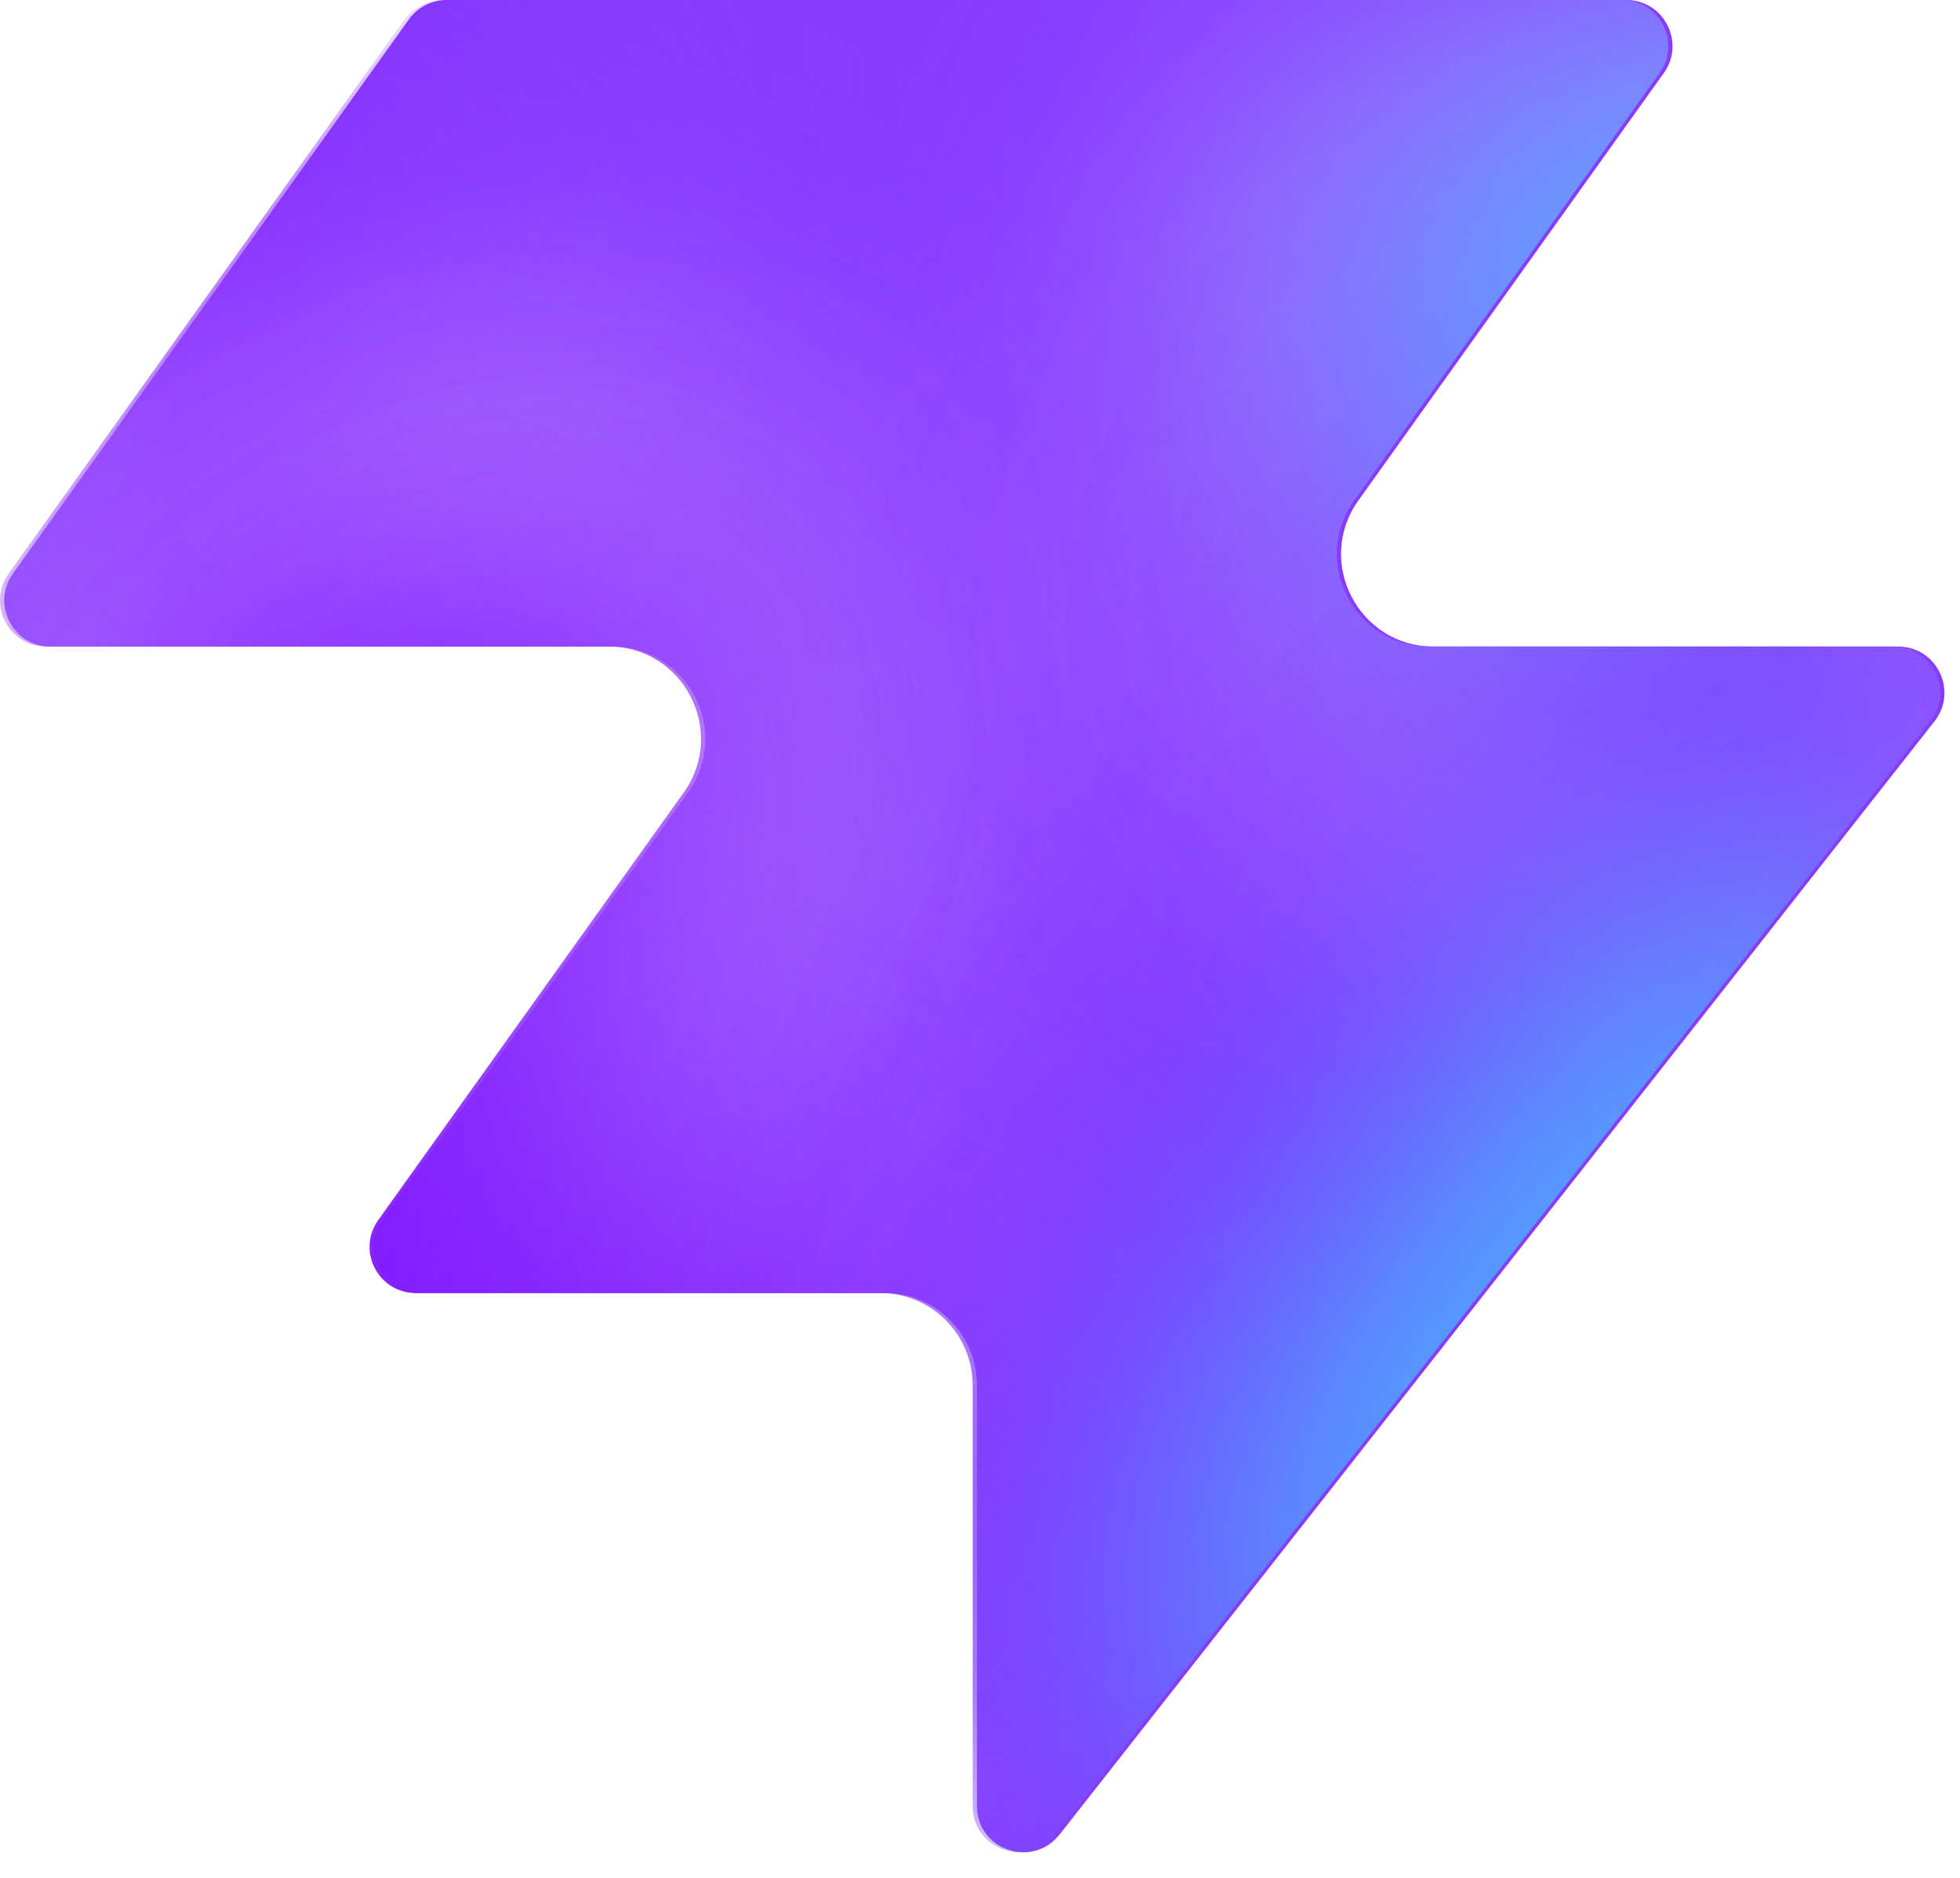
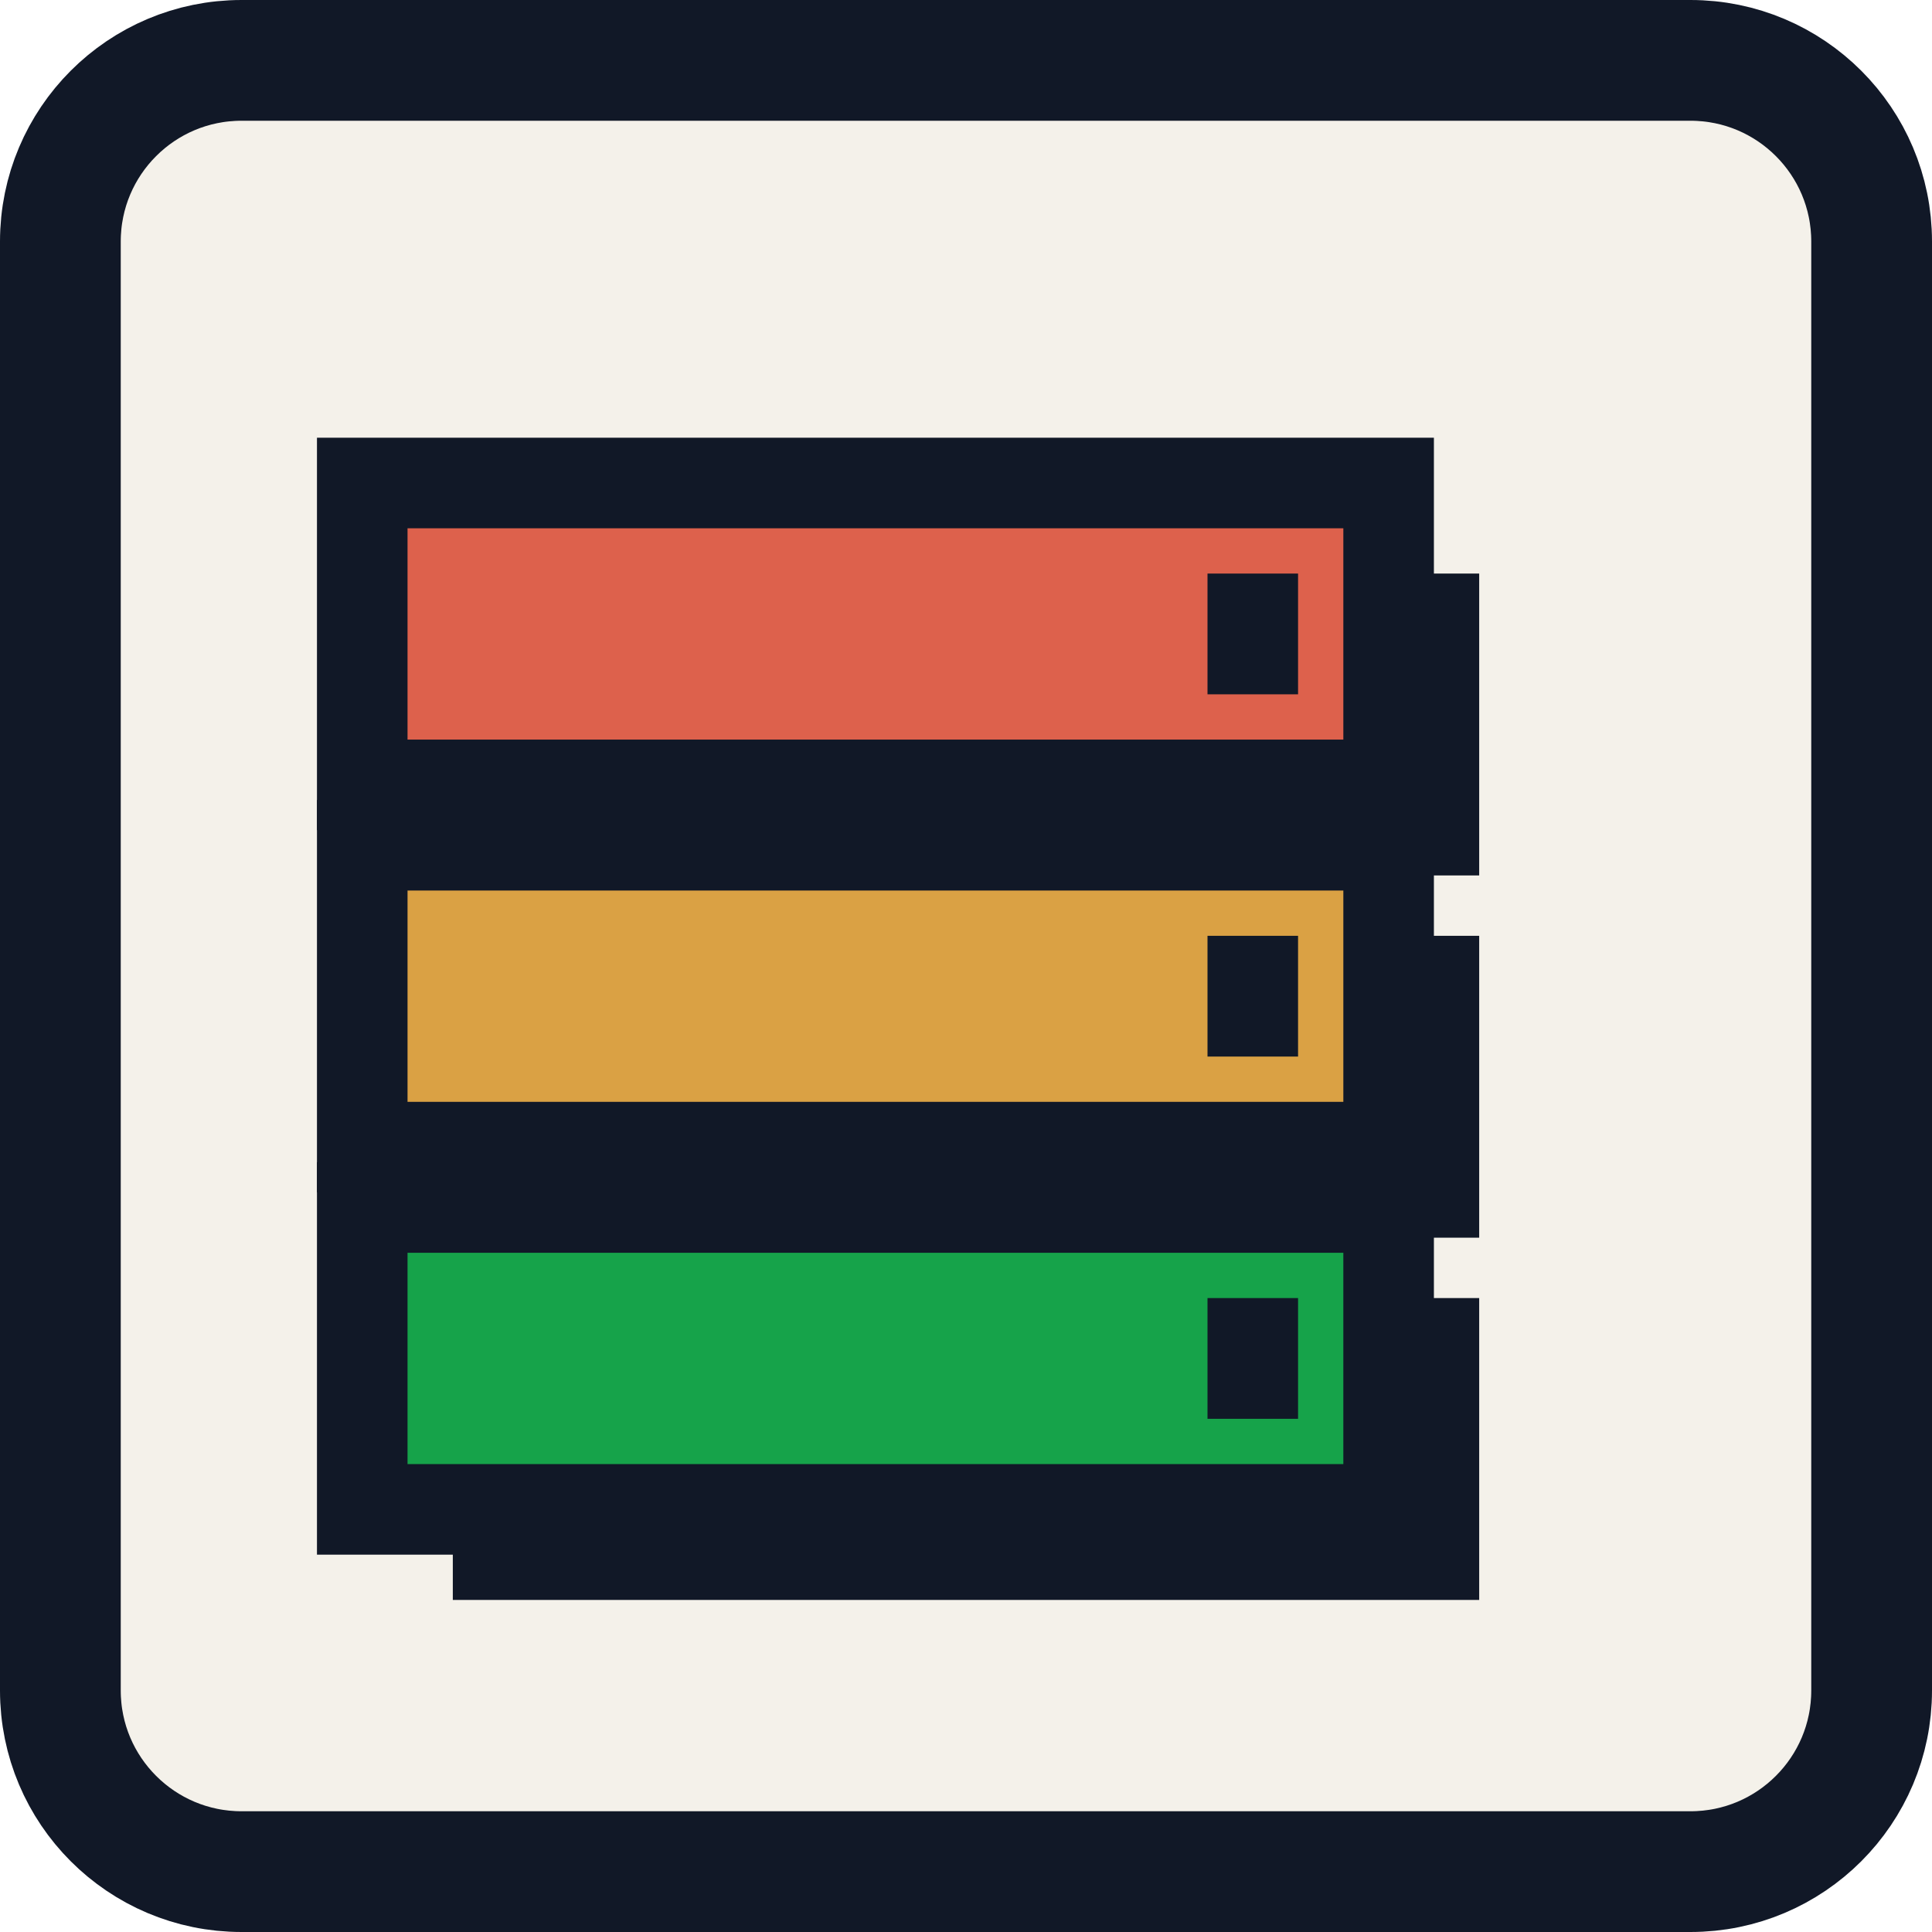
- <svg xmlns="http://www.w3.org/2000/svg" width="48" height="46" fill="none" viewBox="0 0 48 46">
-   <path fill="#863bff" d="M25.946 44.938c-.664.845-2.021.375-2.021-.698V33.937a2.26 2.26 0 0 0-2.262-2.262H10.287c-.92 0-1.456-1.04-.92-1.788l7.48-10.471c1.07-1.497 0-3.578-1.842-3.578H1.237c-.92 0-1.456-1.04-.92-1.788L10.013.474c.214-.297.556-.474.92-.474h28.894c.92 0 1.456 1.04.92 1.788l-7.48 10.471c-1.07 1.498 0 3.579 1.842 3.579h11.377c.943 0 1.473 1.088.89 1.83L25.947 44.94z" style="fill:#863bff;fill:color(display-p3 .525 .23 1);fill-opacity:1" />
-   <mask id="a" width="48" height="46" x="0" y="0" maskUnits="userSpaceOnUse" style="mask-type:alpha">
-     <path fill="#000" d="M25.842 44.938c-.664.844-2.021.375-2.021-.698V33.937a2.26 2.26 0 0 0-2.262-2.262H10.183c-.92 0-1.456-1.04-.92-1.788l7.48-10.471c1.07-1.498 0-3.579-1.842-3.579H1.133c-.92 0-1.456-1.04-.92-1.787L9.91.473c.214-.297.556-.474.92-.474h28.894c.92 0 1.456 1.04.92 1.788l-7.48 10.471c-1.07 1.498 0 3.578 1.842 3.578h11.377c.943 0 1.473 1.088.89 1.832L25.843 44.94z" style="fill:#000;fill-opacity:1" />
-   </mask>
-   <g mask="url(#a)">
-     <g filter="url(#b)">
-       <ellipse cx="5.508" cy="14.704" fill="#ede6ff" rx="5.508" ry="14.704" style="fill:#ede6ff;fill:color(display-p3 .927 .903 1);fill-opacity:1" transform="matrix(.00324 1 1 -.00324 -4.47 31.516)" />
-     </g>
-     <g filter="url(#c)">
-       <ellipse cx="10.399" cy="29.851" fill="#ede6ff" rx="10.399" ry="29.851" style="fill:#ede6ff;fill:color(display-p3 .927 .903 1);fill-opacity:1" transform="matrix(.00324 1 1 -.00324 -39.328 7.883)" />
-     </g>
-     <g filter="url(#d)">
-       <ellipse cx="5.508" cy="30.487" fill="#7e14ff" rx="5.508" ry="30.487" style="fill:#7e14ff;fill:color(display-p3 .492 .077 1);fill-opacity:1" transform="rotate(89.814 -25.913 -14.639)scale(1 -1)" />
-     </g>
-     <g filter="url(#e)">
-       <ellipse cx="5.508" cy="30.599" fill="#7e14ff" rx="5.508" ry="30.599" style="fill:#7e14ff;fill:color(display-p3 .492 .077 1);fill-opacity:1" transform="rotate(89.814 -32.644 -3.334)scale(1 -1)" />
-     </g>
-     <g filter="url(#f)">
-       <ellipse cx="5.508" cy="30.599" fill="#7e14ff" rx="5.508" ry="30.599" style="fill:#7e14ff;fill:color(display-p3 .492 .077 1);fill-opacity:1" transform="matrix(.00324 1 1 -.00324 -34.34 30.47)" />
-     </g>
-     <g filter="url(#g)">
-       <ellipse cx="14.072" cy="22.078" fill="#ede6ff" rx="14.072" ry="22.078" style="fill:#ede6ff;fill:color(display-p3 .927 .903 1);fill-opacity:1" transform="rotate(93.35 24.506 48.493)scale(-1 1)" />
-     </g>
-     <g filter="url(#h)">
-       <ellipse cx="3.47" cy="21.501" fill="#7e14ff" rx="3.47" ry="21.501" style="fill:#7e14ff;fill:color(display-p3 .492 .077 1);fill-opacity:1" transform="rotate(89.009 28.708 47.59)scale(-1 1)" />
-     </g>
-     <g filter="url(#i)">
-       <ellipse cx="3.47" cy="21.501" fill="#7e14ff" rx="3.47" ry="21.501" style="fill:#7e14ff;fill:color(display-p3 .492 .077 1);fill-opacity:1" transform="rotate(89.009 28.708 47.59)scale(-1 1)" />
-     </g>
-     <g filter="url(#j)">
-       <ellipse cx=".387" cy="8.972" fill="#7e14ff" rx="4.407" ry="29.108" style="fill:#7e14ff;fill:color(display-p3 .492 .077 1);fill-opacity:1" transform="rotate(39.51 .387 8.972)" />
-     </g>
-     <g filter="url(#k)">
-       <ellipse cx="47.523" cy="-6.092" fill="#7e14ff" rx="4.407" ry="29.108" style="fill:#7e14ff;fill:color(display-p3 .492 .077 1);fill-opacity:1" transform="rotate(37.892 47.523 -6.092)" />
-     </g>
-     <g filter="url(#l)">
-       <ellipse cx="41.412" cy="6.333" fill="#47bfff" rx="5.971" ry="9.665" style="fill:#47bfff;fill:color(display-p3 .28 .748 1);fill-opacity:1" transform="rotate(37.892 41.412 6.333)" />
-     </g>
-     <g filter="url(#m)">
-       <ellipse cx="-1.879" cy="38.332" fill="#7e14ff" rx="4.407" ry="29.108" style="fill:#7e14ff;fill:color(display-p3 .492 .077 1);fill-opacity:1" transform="rotate(37.892 -1.88 38.332)" />
-     </g>
-     <g filter="url(#n)">
-       <ellipse cx="-1.879" cy="38.332" fill="#7e14ff" rx="4.407" ry="29.108" style="fill:#7e14ff;fill:color(display-p3 .492 .077 1);fill-opacity:1" transform="rotate(37.892 -1.88 38.332)" />
-     </g>
-     <g filter="url(#o)">
-       <ellipse cx="35.651" cy="29.907" fill="#7e14ff" rx="4.407" ry="29.108" style="fill:#7e14ff;fill:color(display-p3 .492 .077 1);fill-opacity:1" transform="rotate(37.892 35.651 29.907)" />
-     </g>
-     <g filter="url(#p)">
-       <ellipse cx="38.418" cy="32.4" fill="#47bfff" rx="5.971" ry="15.297" style="fill:#47bfff;fill:color(display-p3 .28 .748 1);fill-opacity:1" transform="rotate(37.892 38.418 32.4)" />
-     </g>
+ <svg xmlns="http://www.w3.org/2000/svg" width="64" height="64" viewBox="0 0 64 64" role="img" aria-label="READTRACK">
+   <rect x="2" y="2" width="60" height="60" rx="6" fill="#f4f1ea" stroke="#111827" stroke-width="4" />
+   <g transform="translate(3 3)">
+     <rect x="12" y="16" width="34" height="10" fill="#111827" />
+     <rect x="12" y="28" width="34" height="10" fill="#111827" />
+     <rect x="12" y="40" width="34" height="10" fill="#111827" />
  </g>
-   <defs>
-     <filter id="b" width="60.045" height="41.654" x="-19.77" y="16.149" color-interpolation-filters="sRGB" filterUnits="userSpaceOnUse">
-       <feFlood flood-opacity="0" result="BackgroundImageFix" />
-       <feBlend in="SourceGraphic" in2="BackgroundImageFix" result="shape" />
-       <feGaussianBlur result="effect1_foregroundBlur_2002_17158" stdDeviation="7.659" />
-     </filter>
-     <filter id="c" width="90.34" height="51.437" x="-54.613" y="-7.533" color-interpolation-filters="sRGB" filterUnits="userSpaceOnUse">
-       <feFlood flood-opacity="0" result="BackgroundImageFix" />
-       <feBlend in="SourceGraphic" in2="BackgroundImageFix" result="shape" />
-       <feGaussianBlur result="effect1_foregroundBlur_2002_17158" stdDeviation="7.659" />
-     </filter>
-     <filter id="d" width="79.355" height="29.4" x="-49.64" y="2.03" color-interpolation-filters="sRGB" filterUnits="userSpaceOnUse">
-       <feFlood flood-opacity="0" result="BackgroundImageFix" />
-       <feBlend in="SourceGraphic" in2="BackgroundImageFix" result="shape" />
-       <feGaussianBlur result="effect1_foregroundBlur_2002_17158" stdDeviation="4.596" />
-     </filter>
-     <filter id="e" width="79.579" height="29.4" x="-45.045" y="20.029" color-interpolation-filters="sRGB" filterUnits="userSpaceOnUse">
-       <feFlood flood-opacity="0" result="BackgroundImageFix" />
-       <feBlend in="SourceGraphic" in2="BackgroundImageFix" result="shape" />
-       <feGaussianBlur result="effect1_foregroundBlur_2002_17158" stdDeviation="4.596" />
-     </filter>
-     <filter id="f" width="79.579" height="29.4" x="-43.513" y="21.178" color-interpolation-filters="sRGB" filterUnits="userSpaceOnUse">
-       <feFlood flood-opacity="0" result="BackgroundImageFix" />
-       <feBlend in="SourceGraphic" in2="BackgroundImageFix" result="shape" />
-       <feGaussianBlur result="effect1_foregroundBlur_2002_17158" stdDeviation="4.596" />
-     </filter>
-     <filter id="g" width="74.749" height="58.852" x="15.756" y="-17.901" color-interpolation-filters="sRGB" filterUnits="userSpaceOnUse">
-       <feFlood flood-opacity="0" result="BackgroundImageFix" />
-       <feBlend in="SourceGraphic" in2="BackgroundImageFix" result="shape" />
-       <feGaussianBlur result="effect1_foregroundBlur_2002_17158" stdDeviation="7.659" />
-     </filter>
-     <filter id="h" width="61.377" height="25.362" x="23.548" y="2.284" color-interpolation-filters="sRGB" filterUnits="userSpaceOnUse">
-       <feFlood flood-opacity="0" result="BackgroundImageFix" />
-       <feBlend in="SourceGraphic" in2="BackgroundImageFix" result="shape" />
-       <feGaussianBlur result="effect1_foregroundBlur_2002_17158" stdDeviation="4.596" />
-     </filter>
-     <filter id="i" width="61.377" height="25.362" x="23.548" y="2.284" color-interpolation-filters="sRGB" filterUnits="userSpaceOnUse">
-       <feFlood flood-opacity="0" result="BackgroundImageFix" />
-       <feBlend in="SourceGraphic" in2="BackgroundImageFix" result="shape" />
-       <feGaussianBlur result="effect1_foregroundBlur_2002_17158" stdDeviation="4.596" />
-     </filter>
-     <filter id="j" width="56.045" height="63.649" x="-27.636" y="-22.853" color-interpolation-filters="sRGB" filterUnits="userSpaceOnUse">
-       <feFlood flood-opacity="0" result="BackgroundImageFix" />
-       <feBlend in="SourceGraphic" in2="BackgroundImageFix" result="shape" />
-       <feGaussianBlur result="effect1_foregroundBlur_2002_17158" stdDeviation="4.596" />
-     </filter>
-     <filter id="k" width="54.814" height="64.646" x="20.116" y="-38.415" color-interpolation-filters="sRGB" filterUnits="userSpaceOnUse">
-       <feFlood flood-opacity="0" result="BackgroundImageFix" />
-       <feBlend in="SourceGraphic" in2="BackgroundImageFix" result="shape" />
-       <feGaussianBlur result="effect1_foregroundBlur_2002_17158" stdDeviation="4.596" />
-     </filter>
-     <filter id="l" width="33.541" height="35.313" x="24.641" y="-11.323" color-interpolation-filters="sRGB" filterUnits="userSpaceOnUse">
-       <feFlood flood-opacity="0" result="BackgroundImageFix" />
-       <feBlend in="SourceGraphic" in2="BackgroundImageFix" result="shape" />
-       <feGaussianBlur result="effect1_foregroundBlur_2002_17158" stdDeviation="4.596" />
-     </filter>
-     <filter id="m" width="54.814" height="64.646" x="-29.286" y="6.009" color-interpolation-filters="sRGB" filterUnits="userSpaceOnUse">
-       <feFlood flood-opacity="0" result="BackgroundImageFix" />
-       <feBlend in="SourceGraphic" in2="BackgroundImageFix" result="shape" />
-       <feGaussianBlur result="effect1_foregroundBlur_2002_17158" stdDeviation="4.596" />
-     </filter>
-     <filter id="n" width="54.814" height="64.646" x="-29.286" y="6.009" color-interpolation-filters="sRGB" filterUnits="userSpaceOnUse">
-       <feFlood flood-opacity="0" result="BackgroundImageFix" />
-       <feBlend in="SourceGraphic" in2="BackgroundImageFix" result="shape" />
-       <feGaussianBlur result="effect1_foregroundBlur_2002_17158" stdDeviation="4.596" />
-     </filter>
-     <filter id="o" width="54.814" height="64.646" x="8.244" y="-2.416" color-interpolation-filters="sRGB" filterUnits="userSpaceOnUse">
-       <feFlood flood-opacity="0" result="BackgroundImageFix" />
-       <feBlend in="SourceGraphic" in2="BackgroundImageFix" result="shape" />
-       <feGaussianBlur result="effect1_foregroundBlur_2002_17158" stdDeviation="4.596" />
-     </filter>
-     <filter id="p" width="39.409" height="43.623" x="18.713" y="10.588" color-interpolation-filters="sRGB" filterUnits="userSpaceOnUse">
-       <feFlood flood-opacity="0" result="BackgroundImageFix" />
-       <feBlend in="SourceGraphic" in2="BackgroundImageFix" result="shape" />
-       <feGaussianBlur result="effect1_foregroundBlur_2002_17158" stdDeviation="4.596" />
-     </filter>
-   </defs>
+   <rect x="12" y="16" width="34" height="10" fill="#DD614C" stroke="#111827" stroke-width="3" />
+   <rect x="12" y="28" width="34" height="10" fill="#DAA144" stroke="#111827" stroke-width="3" />
+   <rect x="12" y="40" width="34" height="10" fill="#16A34A" stroke="#111827" stroke-width="3" />
+   <rect x="40" y="19" width="3" height="4" fill="#111827" />
+   <rect x="40" y="31" width="3" height="4" fill="#111827" />
+   <rect x="40" y="43" width="3" height="4" fill="#111827" />
</svg>
